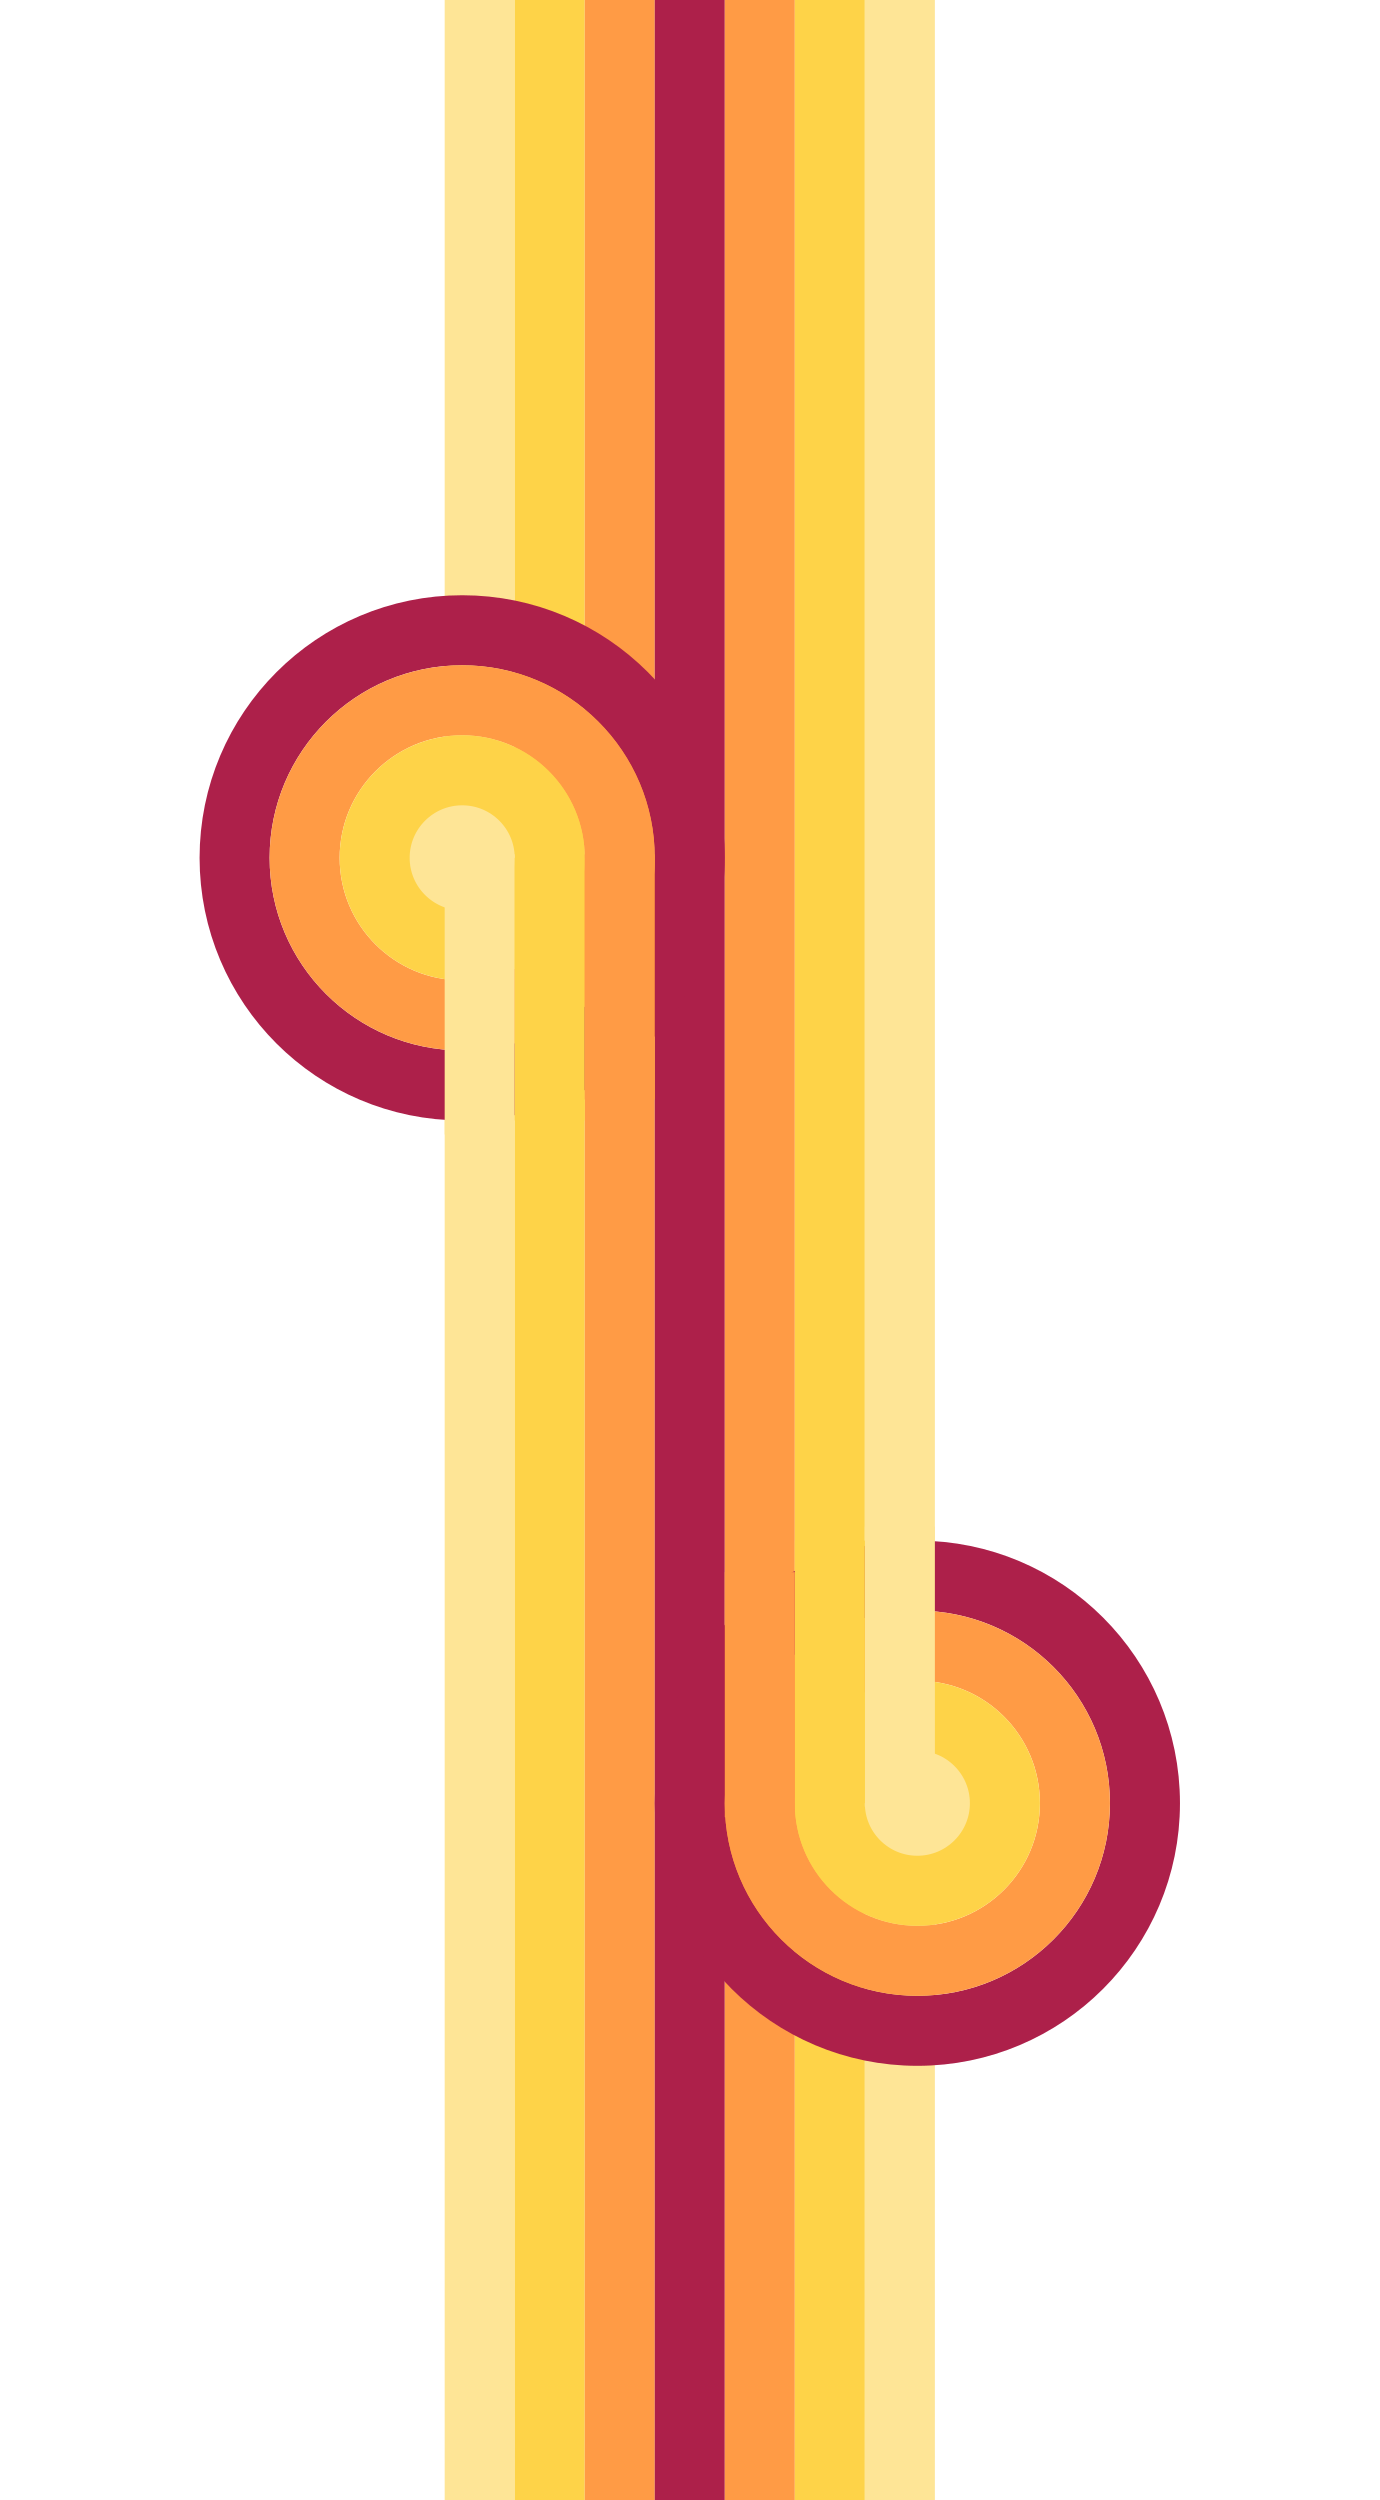
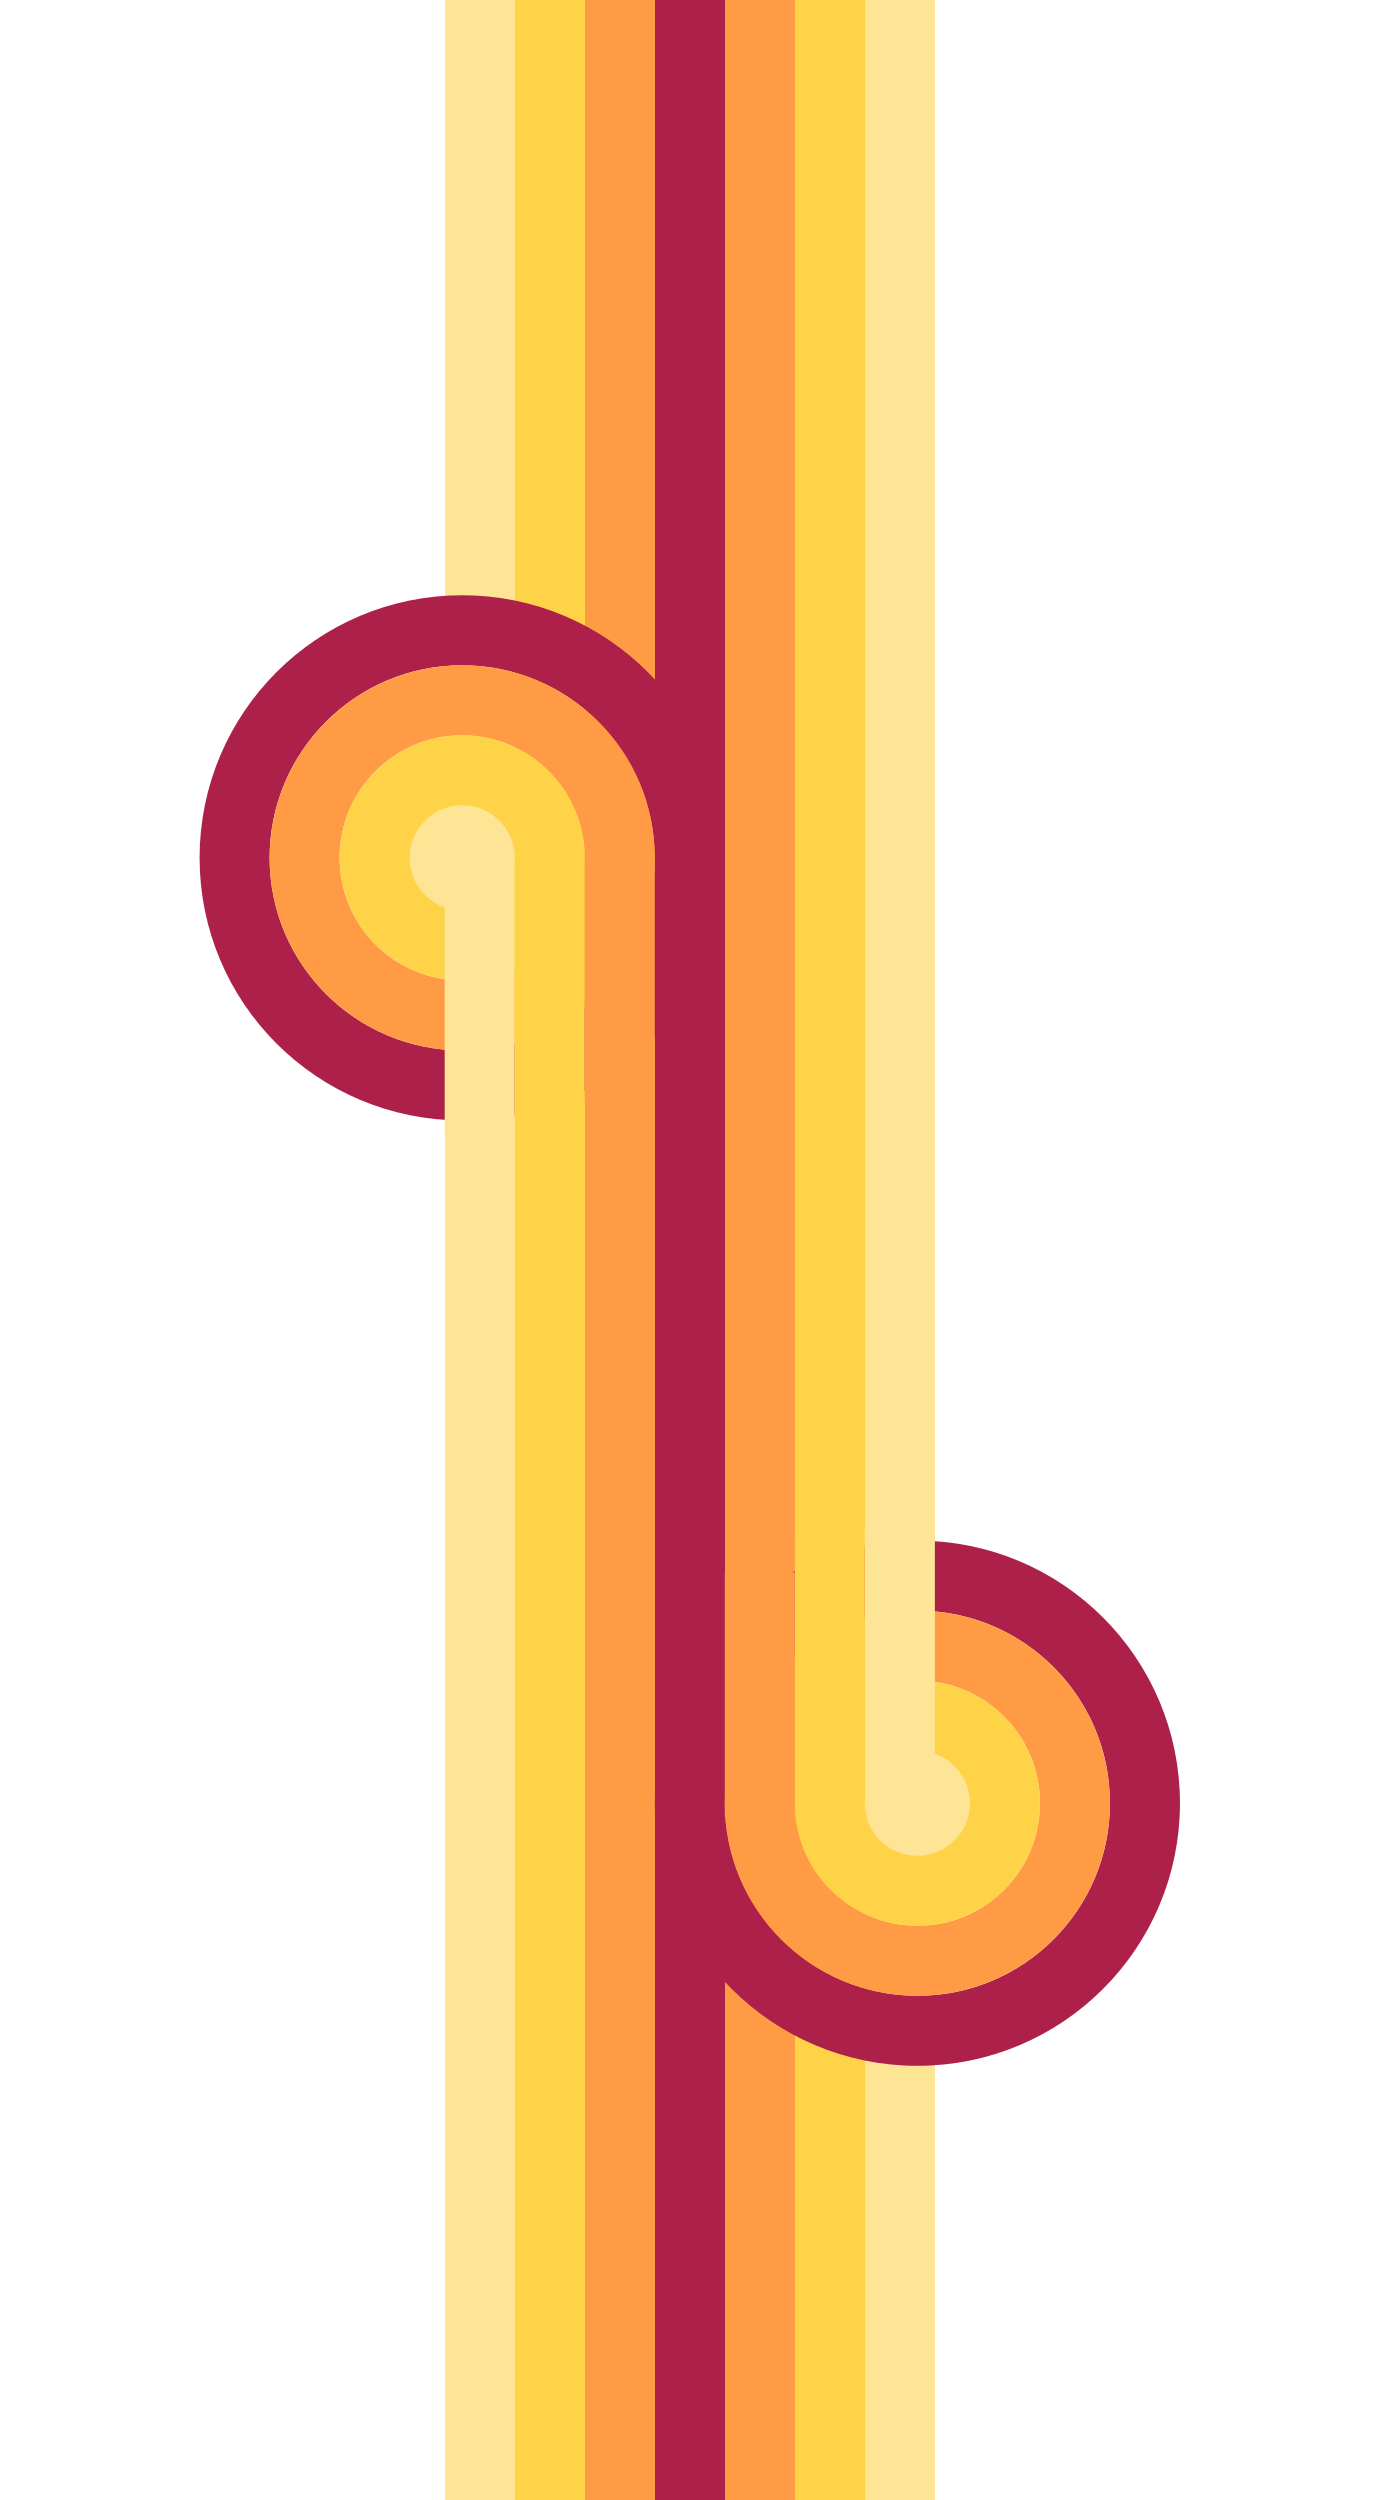
<svg xmlns="http://www.w3.org/2000/svg" width="394" height="714" viewBox="0 0 394 714" fill="none">
-   <rect x="127" y="0" width="20" height="714" fill="#FEE596" />
-   <rect x="147" y="0" width="20" height="714" fill="#FED348" />
-   <rect x="167" y="0" width="20" height="714" fill="#FF9B45" />
-   <rect x="187" y="0" width="20" height="714" fill="#AD204A" />
-   <rect x="207" y="0" width="20" height="714" fill="#FF9B45" />
-   <rect x="227" y="0" width="20" height="714" fill="#FED348" />
-   <rect x="247" y="0" width="20" height="714" fill="#FEE596" />
+   <g id="stripes" shape-rendering="crispEdges">
+     <rect x="127" y="0" width="20" height="714" fill="#FEE596" />
+     <rect x="147" y="0" width="20" height="714" fill="#FED348" />
+     <rect x="167" y="0" width="20" height="714" fill="#FF9B45" />
+     <rect x="187" y="0" width="20" height="714" fill="#AD204A" />
+     <rect x="207" y="0" width="20" height="714" fill="#FF9B45" />
+     <rect x="227" y="0" width="20" height="714" fill="#FED348" />
+     <rect x="247" y="0" width="20" height="714" fill="#FEE596" />
+   </g>
  <circle cx="132" cy="245" r="65" stroke="#AD204A" stroke-width="20" />
  <circle cx="132" cy="245" r="45" stroke="#FF9B45" stroke-width="20" />
  <circle cx="132" cy="245" r="25" fill="#FEE596" stroke="#FED348" stroke-width="20" />
  <rect x="127" y="244" width="20" height="80" fill="#FEE596" />
  <rect x="147" y="245" width="20" height="75" fill="#FED348" />
  <rect x="167" y="244" width="20" height="70" fill="#FF9B45" />
  <circle cx="262" cy="515" r="65" stroke="#AD204A" stroke-width="20" />
  <circle cx="262" cy="515" r="45" stroke="#FF9B45" stroke-width="20" />
  <circle cx="262" cy="515" r="25" fill="#FEE596" stroke="#FED348" stroke-width="20" />
  <rect x="247" y="436" width="20" height="80" fill="#FEE596" />
  <rect x="227" y="440" width="20" height="75" fill="#FED348" />
  <rect x="207" y="449" width="20" height="70" fill="#FF9B45" />
</svg>
